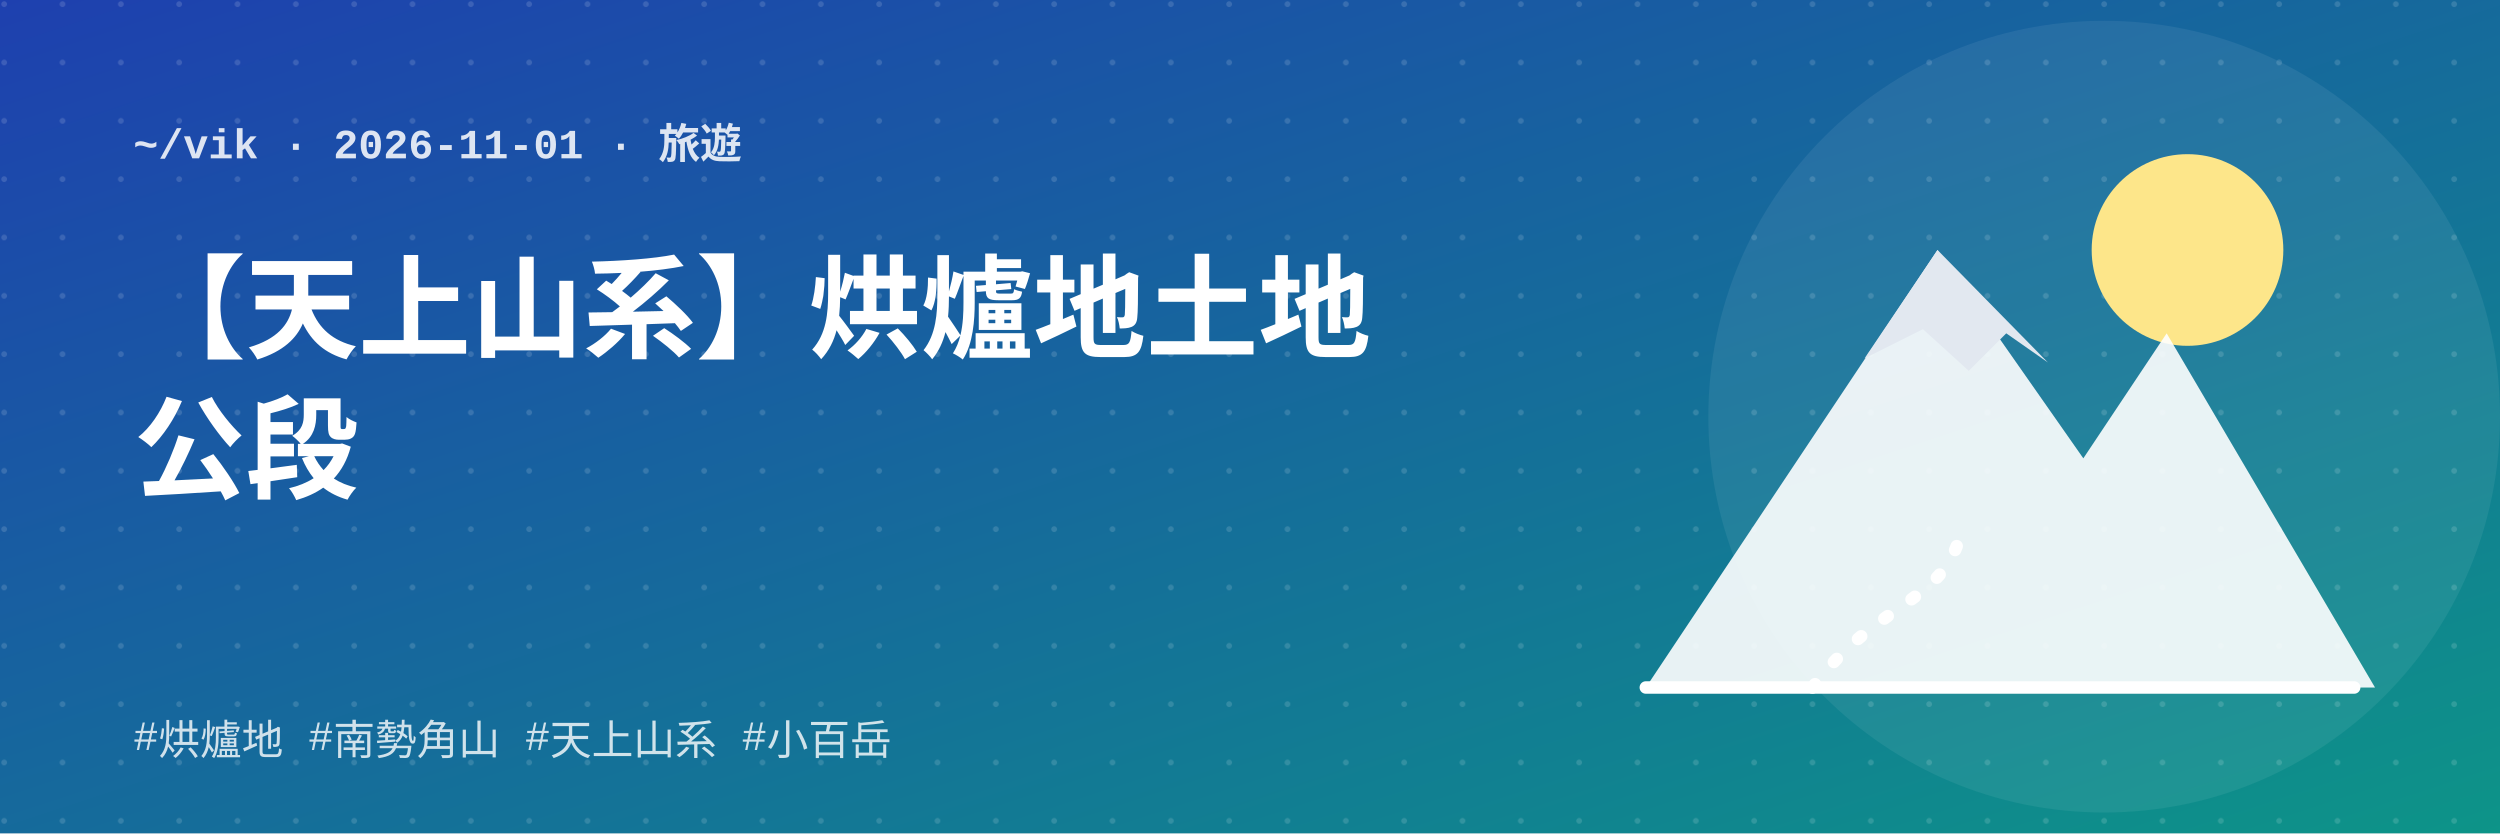
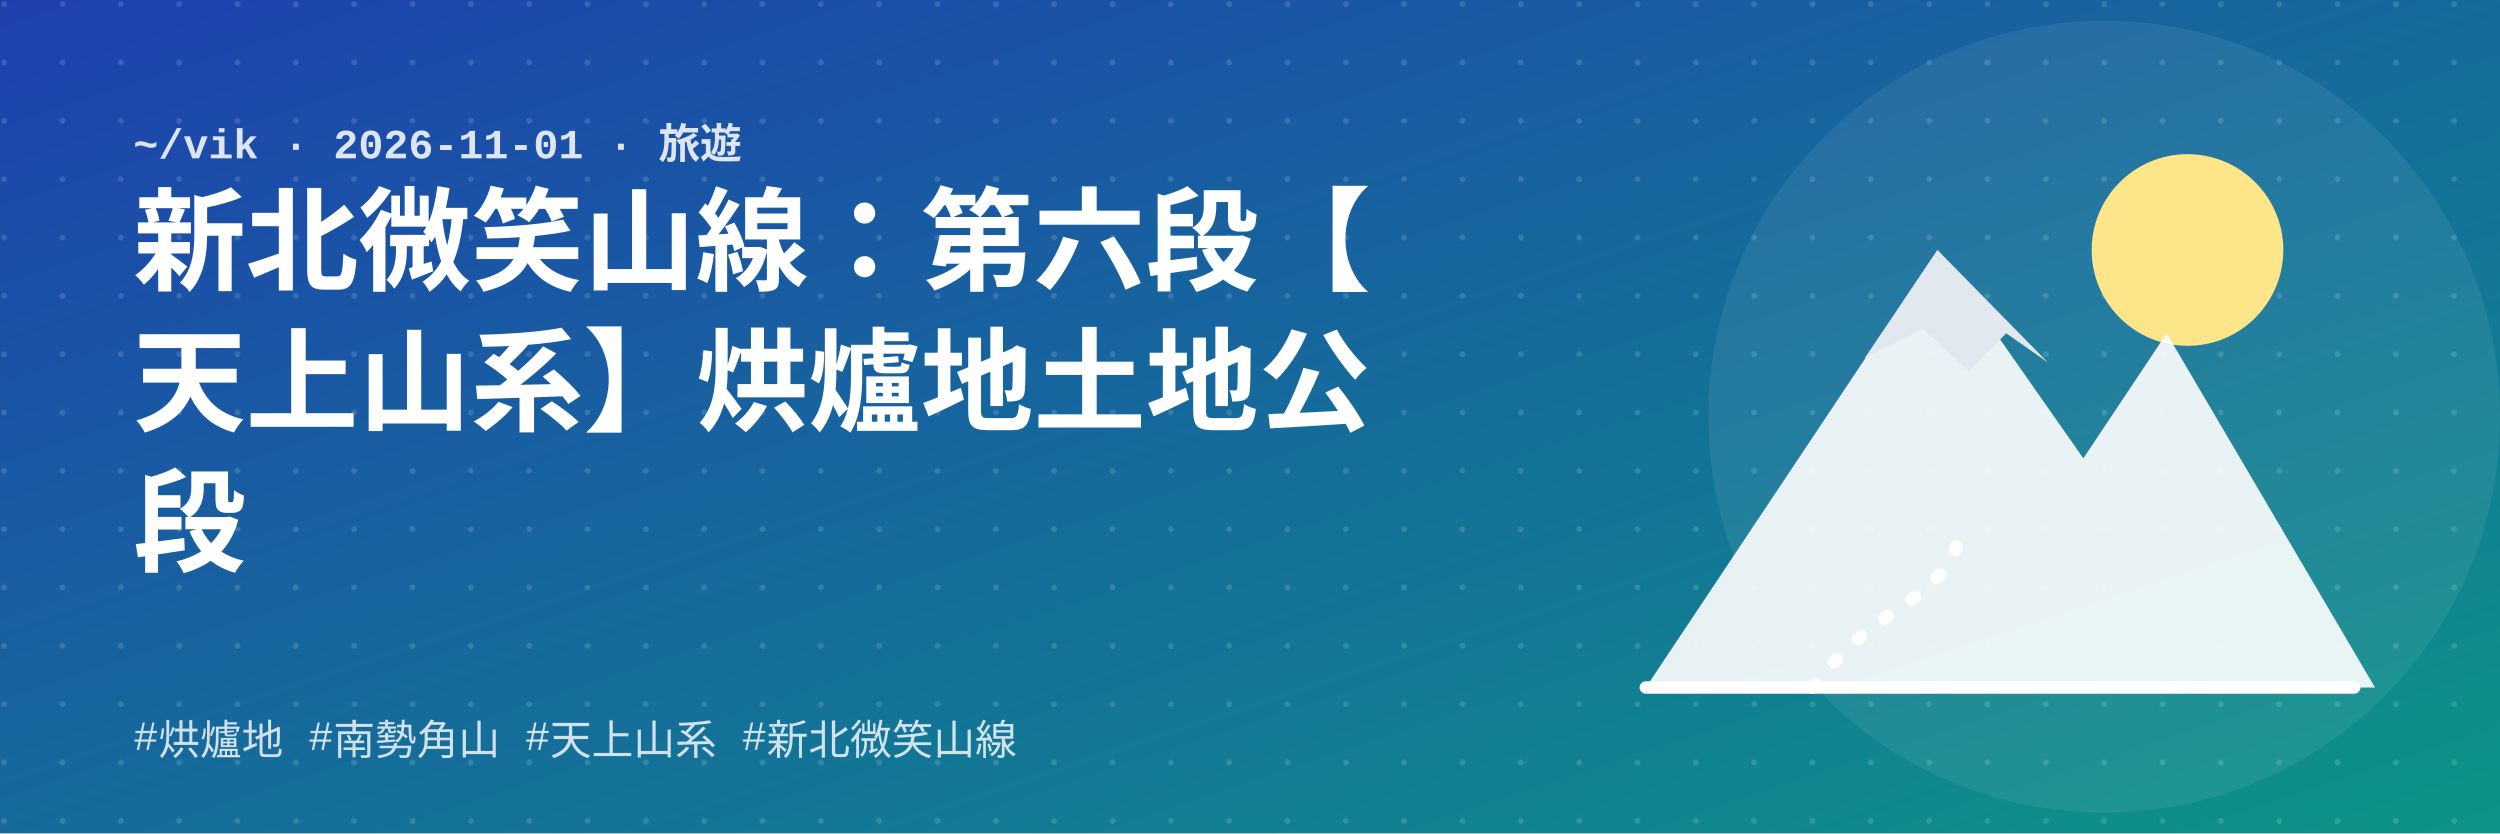
- <svg xmlns="http://www.w3.org/2000/svg" viewBox="0 0 1200 400" width="1200" height="400" role="img" aria-label="【天上山系】烘爐地土地公段">
+ <svg xmlns="http://www.w3.org/2000/svg" viewBox="0 0 1200 400" width="1200" height="400" role="img" aria-label="新北微笑山線：第六段【天上山系】烘爐地土地公段">
  <defs>
    <linearGradient id="g" x1="0" y1="0" x2="1" y2="1">
      <stop offset="0" stop-color="#1e40af" />
      <stop offset="1" stop-color="#0d9488" />
    </linearGradient>
    <pattern id="p" width="28" height="28" patternUnits="userSpaceOnUse">
      <circle cx="2" cy="2" r="1.4" fill="#fff" fill-opacity=".14" />
    </pattern>
  </defs>
  <rect width="1200" height="400" fill="url(#g)" />
  <rect width="1200" height="400" fill="url(#p)" />
  <circle cx="1010" cy="200" r="190" fill="#fff" fill-opacity=".07" />
  <g transform="translate(760 0)">
    <circle cx="290" cy="120" r="46" fill="#fde68a" />
    <path d="M30 330L170 120l70 100 40-60 100 170z" fill="#fff" fill-opacity=".9" />
    <path d="M170 120l-35 52 28-14 22 20 18-18 20 14z" fill="#e2e8f0" />
    <path d="M30 330h340" stroke="#fff" stroke-width="6" stroke-linecap="round" />
    <path d="M110 330c30-40 60-40 70-70" fill="none" stroke="#fff" stroke-width="6" stroke-linecap="round" stroke-linejoin="round" stroke-dasharray="2 14" />
  </g>
  <g font-family="'Noto Sans TC','Microsoft JhengHei','PingFang TC',system-ui,sans-serif">
    <text x="64" y="76" font-size="20" font-weight="700" fill="#fff" fill-opacity=".85" font-family="Consolas,'Courier New',monospace">~/vik · 2026-11-01 · 旅遊</text>
-     <text x="64" y="167.6" font-size="54" font-weight="900" fill="#fff">【天上山系】烘爐地土地</text>
-     <text x="64" y="235.1" font-size="54" font-weight="900" fill="#fff">公段</text>
-     <text x="64" y="360" font-size="20" fill="#fff" fill-opacity=".8" font-family="Consolas,'Courier New',monospace">#烘爐地  #南勢角山  #天上山系  #小百岳</text>
+     <text x="64" y="135.2" font-size="54" font-weight="900" fill="#fff">新北微笑山線：第六段【</text>
+     <text x="64" y="202.7" font-size="54" font-weight="900" fill="#fff">天上山系】烘爐地土地公</text>
+     <text x="64" y="270.2" font-size="54" font-weight="900" fill="#fff">段</text>
+     <text x="64" y="360" font-size="20" fill="#fff" fill-opacity=".8" font-family="Consolas,'Courier New',monospace">#烘爐地  #南勢角山  #天上山系  #新北微笑山線</text>
  </g>
</svg>
